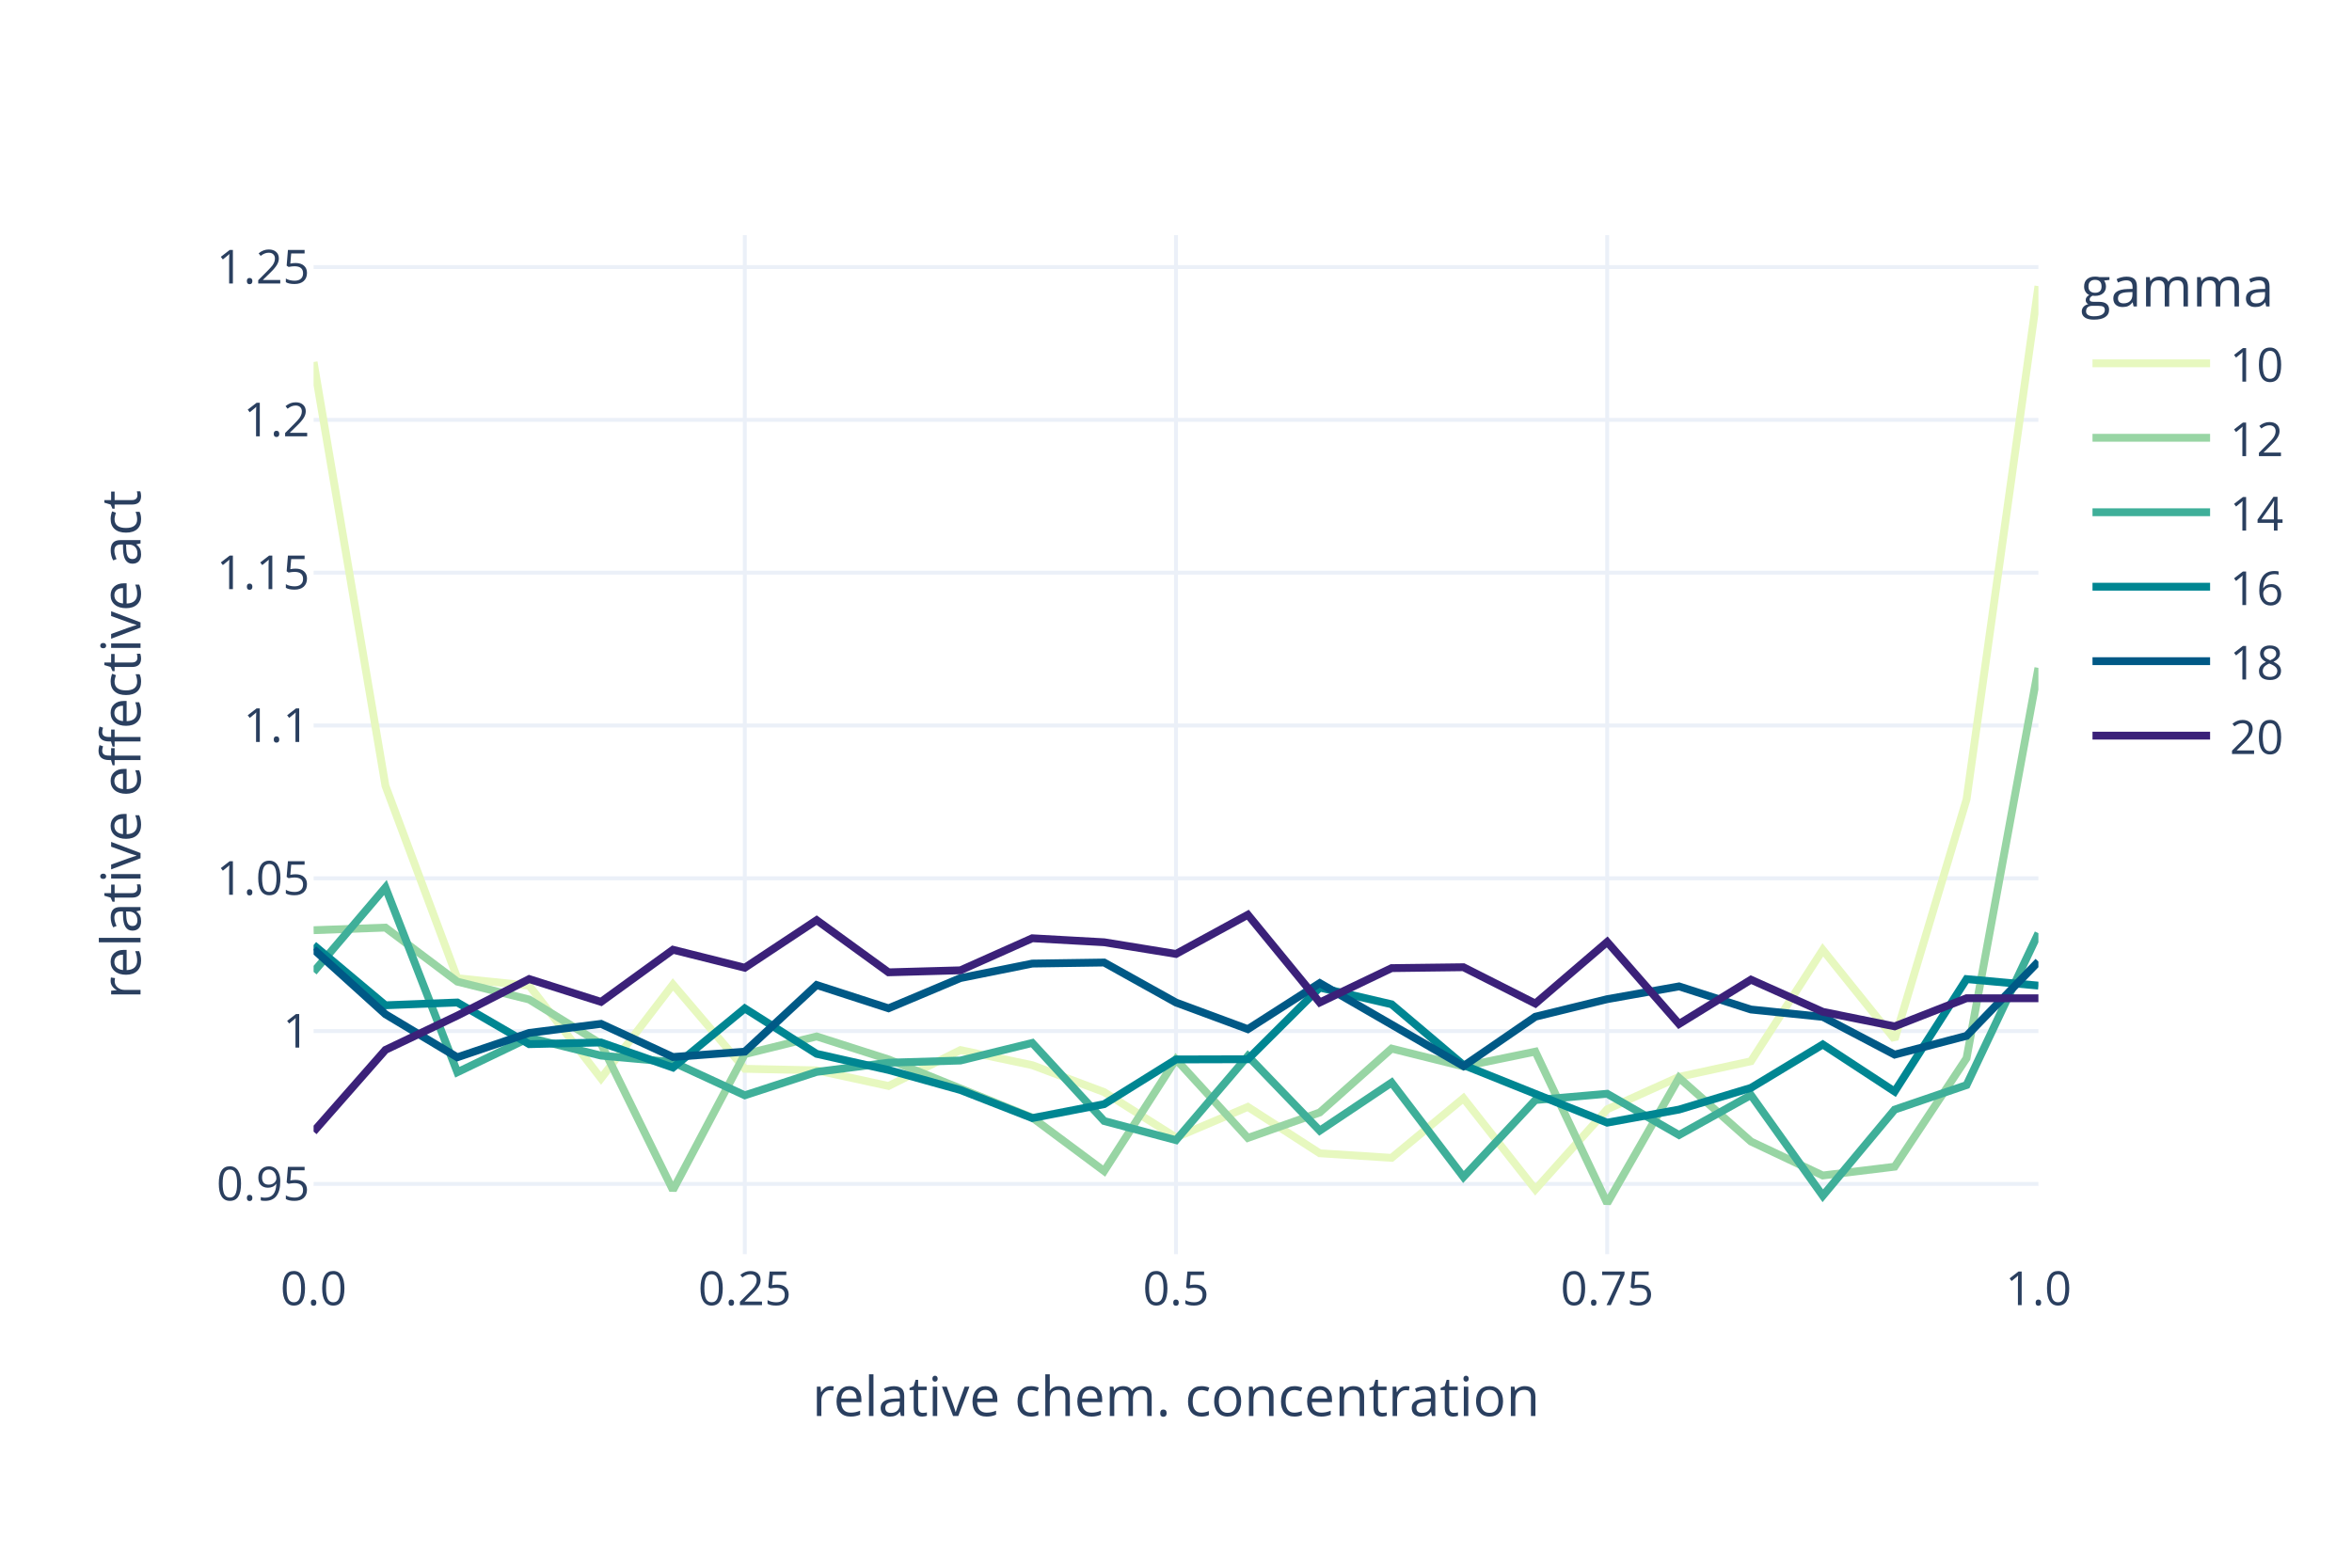
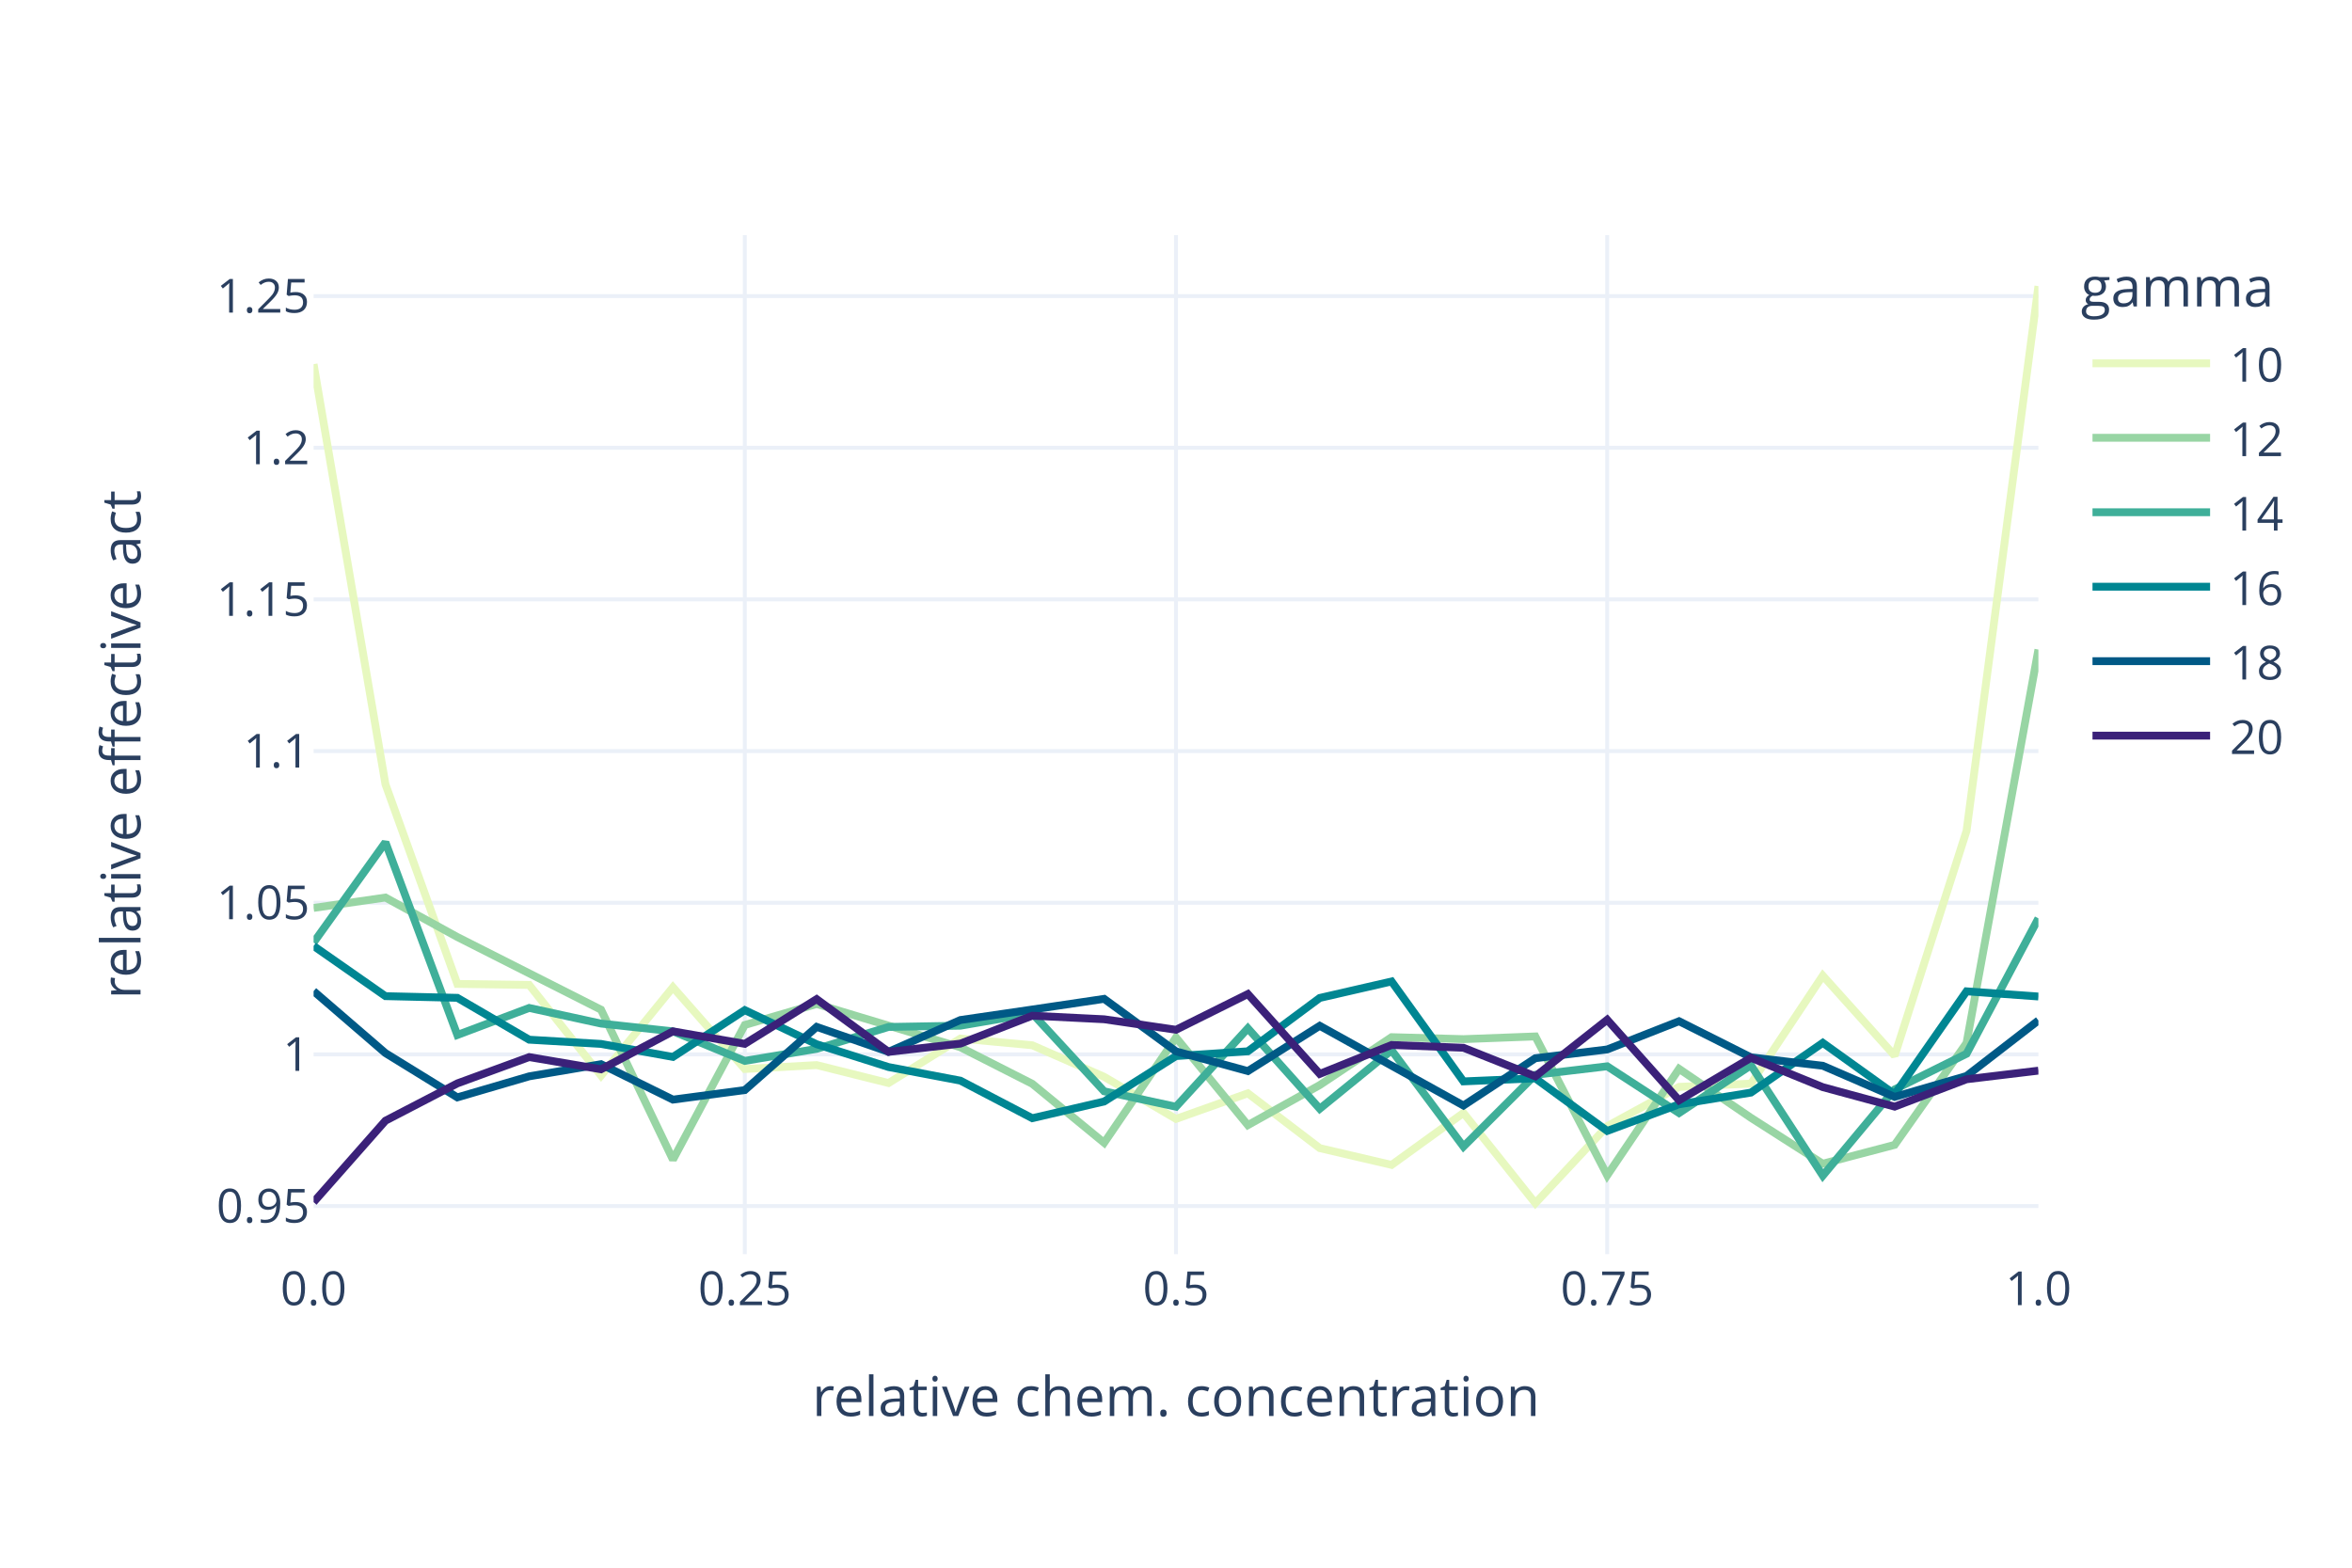
<svg xmlns="http://www.w3.org/2000/svg" class="main-svg" width="600" height="400" style="" viewBox="0 0 600 400">
  <rect x="0" y="0" width="600" height="400" style="fill: rgb(255, 255, 255); fill-opacity: 1;" />
-   <defs id="defs-9962fd">
+   <defs id="defs-7d45cf">
    <g class="clips">
-       <clipPath id="clip9962fdxyplot" class="plotclip">
+       <clipPath id="clip7d45cfxyplot" class="plotclip">
        <rect width="440" height="260" />
      </clipPath>
-       <clipPath class="axesclip" id="clip9962fdx">
+       <clipPath class="axesclip" id="clip7d45cfx">
        <rect x="80" y="0" width="440" height="400" />
      </clipPath>
-       <clipPath class="axesclip" id="clip9962fdy">
+       <clipPath class="axesclip" id="clip7d45cfy">
        <rect x="0" y="60" width="600" height="260" />
      </clipPath>
-       <clipPath class="axesclip" id="clip9962fdxy">
+       <clipPath class="axesclip" id="clip7d45cfxy">
        <rect x="80" y="60" width="440" height="260" />
      </clipPath>
    </g>
    <g class="gradients" />
    <g class="patterns" />
  </defs>
  <g class="bglayer" />
  <g class="layer-below">
    <g class="imagelayer" />
    <g class="shapelayer" />
  </g>
  <g class="cartesianlayer">
    <g class="subplot xy">
      <g class="layer-subplot">
        <g class="shapelayer" />
        <g class="imagelayer" />
      </g>
      <g class="minor-gridlayer">
        <g class="x" />
        <g class="y" />
      </g>
      <g class="gridlayer">
        <g class="x">
          <path class="xgrid crisp" transform="translate(190,0)" d="M0,60v260" style="stroke: rgb(235, 240, 248); stroke-opacity: 1; stroke-width: 1px;" />
          <path class="xgrid crisp" transform="translate(300,0)" d="M0,60v260" style="stroke: rgb(235, 240, 248); stroke-opacity: 1; stroke-width: 1px;" />
          <path class="xgrid crisp" transform="translate(410,0)" d="M0,60v260" style="stroke: rgb(235, 240, 248); stroke-opacity: 1; stroke-width: 1px;" />
        </g>
        <g class="y">
-           <path class="ygrid crisp" transform="translate(0,302.08)" d="M80,0h440" style="stroke: rgb(235, 240, 248); stroke-opacity: 1; stroke-width: 1px;" />
-           <path class="ygrid crisp" transform="translate(0,263.09)" d="M80,0h440" style="stroke: rgb(235, 240, 248); stroke-opacity: 1; stroke-width: 1px;" />
-           <path class="ygrid crisp" transform="translate(0,224.1)" d="M80,0h440" style="stroke: rgb(235, 240, 248); stroke-opacity: 1; stroke-width: 1px;" />
-           <path class="ygrid crisp" transform="translate(0,185.11)" d="M80,0h440" style="stroke: rgb(235, 240, 248); stroke-opacity: 1; stroke-width: 1px;" />
-           <path class="ygrid crisp" transform="translate(0,146.12)" d="M80,0h440" style="stroke: rgb(235, 240, 248); stroke-opacity: 1; stroke-width: 1px;" />
-           <path class="ygrid crisp" transform="translate(0,107.13)" d="M80,0h440" style="stroke: rgb(235, 240, 248); stroke-opacity: 1; stroke-width: 1px;" />
-           <path class="ygrid crisp" transform="translate(0,68.14)" d="M80,0h440" style="stroke: rgb(235, 240, 248); stroke-opacity: 1; stroke-width: 1px;" />
+           <path class="ygrid crisp" transform="translate(0,307.73)" d="M80,0h440" style="stroke: rgb(235, 240, 248); stroke-opacity: 1; stroke-width: 1px;" />
+           <path class="ygrid crisp" transform="translate(0,269.03)" d="M80,0h440" style="stroke: rgb(235, 240, 248); stroke-opacity: 1; stroke-width: 1px;" />
+           <path class="ygrid crisp" transform="translate(0,230.34)" d="M80,0h440" style="stroke: rgb(235, 240, 248); stroke-opacity: 1; stroke-width: 1px;" />
+           <path class="ygrid crisp" transform="translate(0,191.64)" d="M80,0h440" style="stroke: rgb(235, 240, 248); stroke-opacity: 1; stroke-width: 1px;" />
+           <path class="ygrid crisp" transform="translate(0,152.94)" d="M80,0h440" style="stroke: rgb(235, 240, 248); stroke-opacity: 1; stroke-width: 1px;" />
+           <path class="ygrid crisp" transform="translate(0,114.25)" d="M80,0h440" style="stroke: rgb(235, 240, 248); stroke-opacity: 1; stroke-width: 1px;" />
+           <path class="ygrid crisp" transform="translate(0,75.55)" d="M80,0h440" style="stroke: rgb(235, 240, 248); stroke-opacity: 1; stroke-width: 1px;" />
        </g>
      </g>
      <g class="zerolinelayer" />
      <g class="layer-between">
        <g class="shapelayer" />
        <g class="imagelayer" />
      </g>
      <path class="xlines-below" />
      <path class="ylines-below" />
      <g class="overlines-below" />
      <g class="xaxislayer-below" />
      <g class="yaxislayer-below" />
      <g class="overaxes-below" />
      <g class="overplot">
-         <g class="xy" transform="translate(80,60)" clip-path="url(#clip9962fdxyplot)">
+         <g class="xy" transform="translate(80,60)" clip-path="url(#clip7d45cfxyplot)">
          <g class="scatterlayer mlayer">
-             <g class="trace scatter traced44684" style="stroke-miterlimit: 2; opacity: 1;">
-               <g class="fills" />
-               <g class="errorbars" />
-               <g class="lines">
-                 <path class="js-line" d="M0,32.37L18.33,140.51L36.67,189.59L55,191.5L73.33,215.15L91.67,191.19L110,212.71L128.33,213.1L146.67,217.09L165,207.93L183.33,211.78L201.67,218.66L220,230.22L238.33,222.43L256.67,234.26L275,235.43L293.33,220.22L311.67,243.5L330,223.04L348.33,214.77L366.67,210.78L385,182.36L403.33,205.18L421.67,143.96L440,13" style="vector-effect: none; fill: none; stroke: rgb(231, 248, 191); stroke-opacity: 1; stroke-width: 2px; opacity: 1;" />
-               </g>
-               <g class="points" />
-               <g class="text" />
-             </g>
-             <g class="trace scatter traceeb693b" style="stroke-miterlimit: 2; opacity: 1;">
-               <g class="fills" />
-               <g class="errorbars" />
-               <g class="lines">
-                 <path class="js-line" d="M0,177.34L18.33,176.68L36.67,190.47L55,195.03L73.33,206.35L91.67,243.65L110,208.97L128.33,204.45L146.67,210.31L183.33,225.16L201.67,238.8L220,210.3L238.33,230.35L256.67,223.85L275,207.55L293.33,212.11L311.67,208.33L330,247L348.33,215L366.67,231.26L385,239.93L403.33,237.69L421.67,210.01L440,110.41" style="vector-effect: none; fill: none; stroke: rgb(152, 213, 164); stroke-opacity: 1; stroke-width: 2px; opacity: 1;" />
-               </g>
-               <g class="points" />
-               <g class="text" />
-             </g>
-             <g class="trace scatter traceb4b2f3" style="stroke-miterlimit: 2; opacity: 1;">
-               <g class="fills" />
-               <g class="errorbars" />
-               <g class="lines">
-                 <path class="js-line" d="M0,187.98L18.33,166.44L36.67,213.58L55,204.79L73.33,209.34L91.67,211.01L110,219.47L128.33,213.5L146.67,211.15L165,210.6L183.33,206.11L201.67,226.03L220,230.91L238.33,209.45L256.67,228.49L275,216.22L293.33,240.31L311.67,220.68L330,219.08L348.33,229.6L366.67,219.41L385,245.1L403.33,223.12L421.67,216.86L440,178.1" style="vector-effect: none; fill: none; stroke: rgb(63, 175, 153); stroke-opacity: 1; stroke-width: 2px; opacity: 1;" />
-               </g>
-               <g class="points" />
-               <g class="text" />
-             </g>
-             <g class="trace scatter trace2b00ca" style="stroke-miterlimit: 2; opacity: 1;">
-               <g class="fills" />
-               <g class="errorbars" />
-               <g class="lines">
-                 <path class="js-line" d="M0,181.13L18.33,196.5L36.67,195.79L55,206.42L73.33,205.99L91.67,212.39L110,197.3L128.33,208.89L146.67,213.01L165,218.12L183.33,225.28L201.67,221.73L220,210.32L238.33,210.27L256.67,191.99L275,196.25L293.33,211.75L330,226.45L348.33,223.11L366.67,217.57L385,206.5L403.33,218.51L421.67,189.82L440,191.48" style="vector-effect: none; fill: none; stroke: rgb(0, 134, 146); stroke-opacity: 1; stroke-width: 2px; opacity: 1;" />
-               </g>
-               <g class="points" />
-               <g class="text" />
-             </g>
-             <g class="trace scatter tracec2a7fe" style="stroke-miterlimit: 2; opacity: 1;">
-               <g class="fills" />
-               <g class="errorbars" />
-               <g class="lines">
-                 <path class="js-line" d="M0,182.21L18.33,198.79L36.67,209.77L55,203.55L73.33,201.24L91.67,209.7L110,208.34L128.33,191.33L146.67,197.27L165,189.56L183.33,185.86L201.67,185.59L220,195.8L238.33,202.59L256.67,190.84L293.33,212.02L311.67,199.42L330,194.94L348.33,191.68L366.67,197.58L385,199.46L403.33,209.09L421.67,204.3L440,185.35" style="vector-effect: none; fill: none; stroke: rgb(0, 89, 134); stroke-opacity: 1; stroke-width: 2px; opacity: 1;" />
-               </g>
-               <g class="points" />
-               <g class="text" />
-             </g>
-             <g class="trace scatter trace89df13" style="stroke-miterlimit: 2; opacity: 1;">
-               <g class="fills" />
-               <g class="errorbars" />
-               <g class="lines">
-                 <path class="js-line" d="M0,228.73L18.33,207.88L36.67,199.14L55,189.81L73.33,195.63L91.67,182.33L110,186.92L128.33,174.78L146.67,188.09L165,187.58L183.33,179.4L201.67,180.42L220,183.4L238.33,173.4L256.67,195.79L275,187.02L293.33,186.79L311.67,196.06L330,180.34L348.33,201.27L366.67,189.97L385,198.17L403.33,201.88L421.67,194.7L440,194.72" style="vector-effect: none; fill: none; stroke: rgb(59, 33, 121); stroke-opacity: 1; stroke-width: 2px; opacity: 1;" />
+             <g class="trace scatter tracea279e0" style="stroke-miterlimit: 2; opacity: 1;">
+               <g class="fills" />
+               <g class="errorbars" />
+               <g class="lines">
+                 <path class="js-line" d="M0,32.91L18.33,140.11L36.67,191.05L55,191.31L73.33,214.45L91.67,191.9L110,212.76L128.33,211.76L146.67,216.34L165,204.99L183.33,206.7L201.67,214.75L220,225.49L238.33,218.96L256.67,232.95L275,237.23L293.33,223.97L311.67,247L330,227.35L348.33,217.32L366.67,216.49L385,188.94L403.33,209.36L421.67,151.99L440,13" style="vector-effect: none; fill: none; stroke: rgb(231, 248, 191); stroke-opacity: 1; stroke-width: 2px; opacity: 1;" />
+               </g>
+               <g class="points" />
+               <g class="text" />
+             </g>
+             <g class="trace scatter trace2a7a53" style="stroke-miterlimit: 2; opacity: 1;">
+               <g class="fills" />
+               <g class="errorbars" />
+               <g class="lines">
+                 <path class="js-line" d="M0,171.66L18.33,169.01L36.67,179.08L73.33,197.63L91.67,235.89L110,201.52L128.33,196.17L165,207.22L183.33,216.53L201.67,231.59L220,204.72L238.33,227.08L256.67,216.86L275,204.63L293.33,205.14L311.67,204.45L330,239.89L348.33,212.72L366.67,225.21L385,236.93L403.33,232.12L421.67,206.13L440,105.73" style="vector-effect: none; fill: none; stroke: rgb(152, 213, 164); stroke-opacity: 1; stroke-width: 2px; opacity: 1;" />
+               </g>
+               <g class="points" />
+               <g class="text" />
+             </g>
+             <g class="trace scatter traceb62c30" style="stroke-miterlimit: 2; opacity: 1;">
+               <g class="fills" />
+               <g class="errorbars" />
+               <g class="lines">
+                 <path class="js-line" d="M0,180.49L18.33,154.92L36.67,204.08L55,197.18L73.33,201.17L91.67,203.15L110,210.69L128.33,207.62L146.67,202.03L165,201.71L183.33,198.57L201.67,218.45L220,222.38L238.33,202.38L256.67,222.9L275,207.98L293.33,232.55L311.67,214.24L330,212.07L348.33,223.99L366.67,211.81L385,239.97L403.33,217.97L421.67,208.87L440,174.32" style="vector-effect: none; fill: none; stroke: rgb(63, 175, 153); stroke-opacity: 1; stroke-width: 2px; opacity: 1;" />
+               </g>
+               <g class="points" />
+               <g class="text" />
+             </g>
+             <g class="trace scatter trace96b43c" style="stroke-miterlimit: 2; opacity: 1;">
+               <g class="fills" />
+               <g class="errorbars" />
+               <g class="lines">
+                 <path class="js-line" d="M0,181.37L18.33,194.17L36.67,194.6L55,205.28L73.33,206.36L91.67,209.68L110,197.74L128.33,206.44L146.67,212.26L165,215.73L183.33,225.31L201.67,221.05L220,209.46L238.33,208.24L256.67,194.63L275,190.42L293.33,215.92L311.67,215.14L330,228.56L348.33,221.77L366.67,218.78L385,206.08L403.33,219.22L421.67,192.94L440,194.26" style="vector-effect: none; fill: none; stroke: rgb(0, 134, 146); stroke-opacity: 1; stroke-width: 2px; opacity: 1;" />
+               </g>
+               <g class="points" />
+               <g class="text" />
+             </g>
+             <g class="trace scatter trace03b005" style="stroke-miterlimit: 2; opacity: 1;">
+               <g class="fills" />
+               <g class="errorbars" />
+               <g class="lines">
+                 <path class="js-line" d="M0,192.89L18.33,208.7L36.67,220L55,214.63L73.33,211.53L91.67,220.57L110,218.14L128.33,202.01L146.67,208.37L165,200.26L183.33,197.58L201.67,194.86L220,208.26L238.33,213.29L256.67,201.74L293.33,222.08L311.67,210.01L330,207.77L348.33,200.57L366.67,209.78L385,211.93L403.33,219.87L421.67,214.54L440,200.37" style="vector-effect: none; fill: none; stroke: rgb(0, 89, 134); stroke-opacity: 1; stroke-width: 2px; opacity: 1;" />
+               </g>
+               <g class="points" />
+               <g class="text" />
+             </g>
+             <g class="trace scatter tracef3594a" style="stroke-miterlimit: 2; opacity: 1;">
+               <g class="fills" />
+               <g class="errorbars" />
+               <g class="lines">
+                 <path class="js-line" d="M0,246.73L18.33,225.95L36.67,216.43L55,209.72L73.33,212.83L91.67,203.15L110,206.34L128.33,194.93L146.67,208.39L165,206.28L183.33,199.16L201.67,200.07L220,202.75L238.33,193.63L256.67,214.01L275,206.63L293.33,207.34L311.67,214.63L330,200.19L348.33,220.75L366.67,209.9L385,217.39L403.33,222.36L421.67,215.38L440,213.18" style="vector-effect: none; fill: none; stroke: rgb(59, 33, 121); stroke-opacity: 1; stroke-width: 2px; opacity: 1;" />
              </g>
              <g class="points" />
              <g class="text" />
            </g>
          </g>
        </g>
      </g>
      <g class="zerolinelayer-above" />
      <path class="xlines-above crisp" d="M0,0" style="fill: none;" />
      <path class="ylines-above crisp" d="M0,0" style="fill: none;" />
      <g class="overlines-above" />
      <g class="xaxislayer-above">
        <g class="xtick">
          <text text-anchor="middle" x="0" y="333" transform="translate(80,0)" style="font-family: 'Open Sans', verdana, arial, sans-serif; font-size: 12px; fill: rgb(42, 63, 95); fill-opacity: 1; white-space: pre;">0.0</text>
        </g>
        <g class="xtick">
          <text text-anchor="middle" x="0" y="333" transform="translate(190,0)" style="font-family: 'Open Sans', verdana, arial, sans-serif; font-size: 12px; fill: rgb(42, 63, 95); fill-opacity: 1; white-space: pre;">0.25</text>
        </g>
        <g class="xtick">
          <text text-anchor="middle" x="0" y="333" transform="translate(300,0)" style="font-family: 'Open Sans', verdana, arial, sans-serif; font-size: 12px; fill: rgb(42, 63, 95); fill-opacity: 1; white-space: pre;">0.5</text>
        </g>
        <g class="xtick">
          <text text-anchor="middle" x="0" y="333" transform="translate(410,0)" style="font-family: 'Open Sans', verdana, arial, sans-serif; font-size: 12px; fill: rgb(42, 63, 95); fill-opacity: 1; white-space: pre;">0.75</text>
        </g>
        <g class="xtick">
          <text text-anchor="middle" x="0" y="333" transform="translate(520,0)" style="font-family: 'Open Sans', verdana, arial, sans-serif; font-size: 12px; fill: rgb(42, 63, 95); fill-opacity: 1; white-space: pre;">1.0</text>
        </g>
      </g>
      <g class="yaxislayer-above">
        <g class="ytick">
-           <text text-anchor="end" x="79" y="4.2" transform="translate(0,302.08)" style="font-family: 'Open Sans', verdana, arial, sans-serif; font-size: 12px; fill: rgb(42, 63, 95); fill-opacity: 1; white-space: pre;">0.95</text>
-         </g>
-         <g class="ytick">
-           <text text-anchor="end" x="79" y="4.2" style="font-family: 'Open Sans', verdana, arial, sans-serif; font-size: 12px; fill: rgb(42, 63, 95); fill-opacity: 1; white-space: pre;" transform="translate(0,263.09)">1</text>
-         </g>
-         <g class="ytick">
-           <text text-anchor="end" x="79" y="4.2" style="font-family: 'Open Sans', verdana, arial, sans-serif; font-size: 12px; fill: rgb(42, 63, 95); fill-opacity: 1; white-space: pre;" transform="translate(0,224.1)">1.05</text>
-         </g>
-         <g class="ytick">
-           <text text-anchor="end" x="79" y="4.2" style="font-family: 'Open Sans', verdana, arial, sans-serif; font-size: 12px; fill: rgb(42, 63, 95); fill-opacity: 1; white-space: pre;" transform="translate(0,185.11)">1.1</text>
-         </g>
-         <g class="ytick">
-           <text text-anchor="end" x="79" y="4.2" style="font-family: 'Open Sans', verdana, arial, sans-serif; font-size: 12px; fill: rgb(42, 63, 95); fill-opacity: 1; white-space: pre;" transform="translate(0,146.12)">1.15</text>
-         </g>
-         <g class="ytick">
-           <text text-anchor="end" x="79" y="4.2" style="font-family: 'Open Sans', verdana, arial, sans-serif; font-size: 12px; fill: rgb(42, 63, 95); fill-opacity: 1; white-space: pre;" transform="translate(0,107.13)">1.2</text>
-         </g>
-         <g class="ytick">
-           <text text-anchor="end" x="79" y="4.2" style="font-family: 'Open Sans', verdana, arial, sans-serif; font-size: 12px; fill: rgb(42, 63, 95); fill-opacity: 1; white-space: pre;" transform="translate(0,68.14)">1.25</text>
+           <text text-anchor="end" x="79" y="4.2" transform="translate(0,307.73)" style="font-family: 'Open Sans', verdana, arial, sans-serif; font-size: 12px; fill: rgb(42, 63, 95); fill-opacity: 1; white-space: pre;">0.95</text>
+         </g>
+         <g class="ytick">
+           <text text-anchor="end" x="79" y="4.2" style="font-family: 'Open Sans', verdana, arial, sans-serif; font-size: 12px; fill: rgb(42, 63, 95); fill-opacity: 1; white-space: pre;" transform="translate(0,269.03)">1</text>
+         </g>
+         <g class="ytick">
+           <text text-anchor="end" x="79" y="4.2" style="font-family: 'Open Sans', verdana, arial, sans-serif; font-size: 12px; fill: rgb(42, 63, 95); fill-opacity: 1; white-space: pre;" transform="translate(0,230.34)">1.05</text>
+         </g>
+         <g class="ytick">
+           <text text-anchor="end" x="79" y="4.2" style="font-family: 'Open Sans', verdana, arial, sans-serif; font-size: 12px; fill: rgb(42, 63, 95); fill-opacity: 1; white-space: pre;" transform="translate(0,191.64)">1.1</text>
+         </g>
+         <g class="ytick">
+           <text text-anchor="end" x="79" y="4.2" style="font-family: 'Open Sans', verdana, arial, sans-serif; font-size: 12px; fill: rgb(42, 63, 95); fill-opacity: 1; white-space: pre;" transform="translate(0,152.94)">1.15</text>
+         </g>
+         <g class="ytick">
+           <text text-anchor="end" x="79" y="4.2" style="font-family: 'Open Sans', verdana, arial, sans-serif; font-size: 12px; fill: rgb(42, 63, 95); fill-opacity: 1; white-space: pre;" transform="translate(0,114.25)">1.2</text>
+         </g>
+         <g class="ytick">
+           <text text-anchor="end" x="79" y="4.2" style="font-family: 'Open Sans', verdana, arial, sans-serif; font-size: 12px; fill: rgb(42, 63, 95); fill-opacity: 1; white-space: pre;" transform="translate(0,75.55)">1.25</text>
        </g>
      </g>
      <g class="overaxes-above" />
    </g>
  </g>
  <g class="polarlayer" />
  <g class="smithlayer" />
  <g class="ternarylayer" />
  <g class="geolayer" />
  <g class="funnelarealayer" />
  <g class="pielayer" />
  <g class="iciclelayer" />
  <g class="treemaplayer" />
  <g class="sunburstlayer" />
  <g class="glimages" />
-   <defs id="topdefs-9962fd">
+   <defs id="topdefs-7d45cf">
    <g class="clips" />
-     <clipPath id="legend9962fd">
+     <clipPath id="legend7d45cf">
      <rect width="59" height="143" x="0" y="0" />
    </clipPath>
  </defs>
  <g class="layer-above">
    <g class="imagelayer" />
    <g class="shapelayer" />
  </g>
  <g class="infolayer">
    <g class="legend" pointer-events="all" transform="translate(528.8,60)">
      <rect class="bg" shape-rendering="crispEdges" style="stroke: rgb(68, 68, 68); stroke-opacity: 1; fill: rgb(255, 255, 255); fill-opacity: 1; stroke-width: 0px;" width="59" height="143" x="0" y="0" />
-       <g class="scrollbox" transform="" clip-path="url(#legend9962fd)">
+       <g class="scrollbox" transform="" clip-path="url(#legend7d45cf)">
        <text class="legendtitletext" text-anchor="start" x="2" y="18.2" style="font-family: 'Open Sans', verdana, arial, sans-serif; font-size: 14px; fill: rgb(42, 63, 95); fill-opacity: 1; white-space: pre;">gamma</text>
        <g class="groups" transform="">
          <g class="traces" transform="translate(0,32.7)" style="opacity: 1;">
            <text class="legendtext" text-anchor="start" x="40" y="4.68" style="font-family: 'Open Sans', verdana, arial, sans-serif; font-size: 12px; fill: rgb(42, 63, 95); fill-opacity: 1; white-space: pre;">10</text>
            <g class="layers" style="opacity: 1;">
              <g class="legendfill" />
              <g class="legendlines">
                <path class="js-line" d="M5,0h30" style="fill: none; stroke: rgb(231, 248, 191); stroke-opacity: 1; stroke-width: 2px;" />
              </g>
              <g class="legendsymbols">
                <g class="legendpoints" />
              </g>
            </g>
            <rect class="legendtoggle" x="0" y="-9.5" width="53.861" height="19" style="fill: rgb(0, 0, 0); fill-opacity: 0;" />
          </g>
        </g>
        <g class="groups" transform="">
          <g class="traces" transform="translate(0,51.7)" style="opacity: 1;">
            <text class="legendtext" text-anchor="start" x="40" y="4.68" style="font-family: 'Open Sans', verdana, arial, sans-serif; font-size: 12px; fill: rgb(42, 63, 95); fill-opacity: 1; white-space: pre;">12</text>
            <g class="layers" style="opacity: 1;">
              <g class="legendfill" />
              <g class="legendlines">
                <path class="js-line" d="M5,0h30" style="fill: none; stroke: rgb(152, 213, 164); stroke-opacity: 1; stroke-width: 2px;" />
              </g>
              <g class="legendsymbols">
                <g class="legendpoints" />
              </g>
            </g>
            <rect class="legendtoggle" x="0" y="-9.5" width="53.861" height="19" style="fill: rgb(0, 0, 0); fill-opacity: 0;" />
          </g>
        </g>
        <g class="groups" transform="">
          <g class="traces" transform="translate(0,70.7)" style="opacity: 1;">
            <text class="legendtext" text-anchor="start" x="40" y="4.68" style="font-family: 'Open Sans', verdana, arial, sans-serif; font-size: 12px; fill: rgb(42, 63, 95); fill-opacity: 1; white-space: pre;">14</text>
            <g class="layers" style="opacity: 1;">
              <g class="legendfill" />
              <g class="legendlines">
                <path class="js-line" d="M5,0h30" style="fill: none; stroke: rgb(63, 175, 153); stroke-opacity: 1; stroke-width: 2px;" />
              </g>
              <g class="legendsymbols">
                <g class="legendpoints" />
              </g>
            </g>
            <rect class="legendtoggle" x="0" y="-9.5" width="53.861" height="19" style="fill: rgb(0, 0, 0); fill-opacity: 0;" />
          </g>
        </g>
        <g class="groups" transform="">
          <g class="traces" transform="translate(0,89.7)" style="opacity: 1;">
            <text class="legendtext" text-anchor="start" x="40" y="4.68" style="font-family: 'Open Sans', verdana, arial, sans-serif; font-size: 12px; fill: rgb(42, 63, 95); fill-opacity: 1; white-space: pre;">16</text>
            <g class="layers" style="opacity: 1;">
              <g class="legendfill" />
              <g class="legendlines">
                <path class="js-line" d="M5,0h30" style="fill: none; stroke: rgb(0, 134, 146); stroke-opacity: 1; stroke-width: 2px;" />
              </g>
              <g class="legendsymbols">
                <g class="legendpoints" />
              </g>
            </g>
            <rect class="legendtoggle" x="0" y="-9.5" width="53.861" height="19" style="fill: rgb(0, 0, 0); fill-opacity: 0;" />
          </g>
        </g>
        <g class="groups" transform="">
          <g class="traces" transform="translate(0,108.7)" style="opacity: 1;">
            <text class="legendtext" text-anchor="start" x="40" y="4.68" style="font-family: 'Open Sans', verdana, arial, sans-serif; font-size: 12px; fill: rgb(42, 63, 95); fill-opacity: 1; white-space: pre;">18</text>
            <g class="layers" style="opacity: 1;">
              <g class="legendfill" />
              <g class="legendlines">
                <path class="js-line" d="M5,0h30" style="fill: none; stroke: rgb(0, 89, 134); stroke-opacity: 1; stroke-width: 2px;" />
              </g>
              <g class="legendsymbols">
                <g class="legendpoints" />
              </g>
            </g>
            <rect class="legendtoggle" x="0" y="-9.5" width="53.861" height="19" style="fill: rgb(0, 0, 0); fill-opacity: 0;" />
          </g>
        </g>
        <g class="groups" transform="">
          <g class="traces" transform="translate(0,127.7)" style="opacity: 1;">
            <text class="legendtext" text-anchor="start" x="40" y="4.68" style="font-family: 'Open Sans', verdana, arial, sans-serif; font-size: 12px; fill: rgb(42, 63, 95); fill-opacity: 1; white-space: pre;">20</text>
            <g class="layers" style="opacity: 1;">
              <g class="legendfill" />
              <g class="legendlines">
                <path class="js-line" d="M5,0h30" style="fill: none; stroke: rgb(59, 33, 121); stroke-opacity: 1; stroke-width: 2px;" />
              </g>
              <g class="legendsymbols">
                <g class="legendpoints" />
              </g>
            </g>
            <rect class="legendtoggle" x="0" y="-9.5" width="53.861" height="19" style="fill: rgb(0, 0, 0); fill-opacity: 0;" />
          </g>
        </g>
      </g>
      <rect class="scrollbar" rx="20" ry="3" width="0" height="0" style="fill: rgb(128, 139, 164); fill-opacity: 1;" x="0" y="0" />
    </g>
    <g class="g-gtitle" />
    <g class="g-xtitle">
      <text class="xtitle" x="300" y="361.3" text-anchor="middle" style="opacity: 1; font-family: 'Open Sans', verdana, arial, sans-serif; font-size: 14px; fill: rgb(42, 63, 95); fill-opacity: 1; white-space: pre;">relative chem. concentration</text>
    </g>
    <g class="g-ytitle">
      <text class="ytitle" transform="rotate(-90,35.85,190)" x="35.85" y="190" text-anchor="middle" style="opacity: 1; font-family: 'Open Sans', verdana, arial, sans-serif; font-size: 14px; fill: rgb(42, 63, 95); fill-opacity: 1; white-space: pre;">relative effective act</text>
    </g>
  </g>
</svg>
